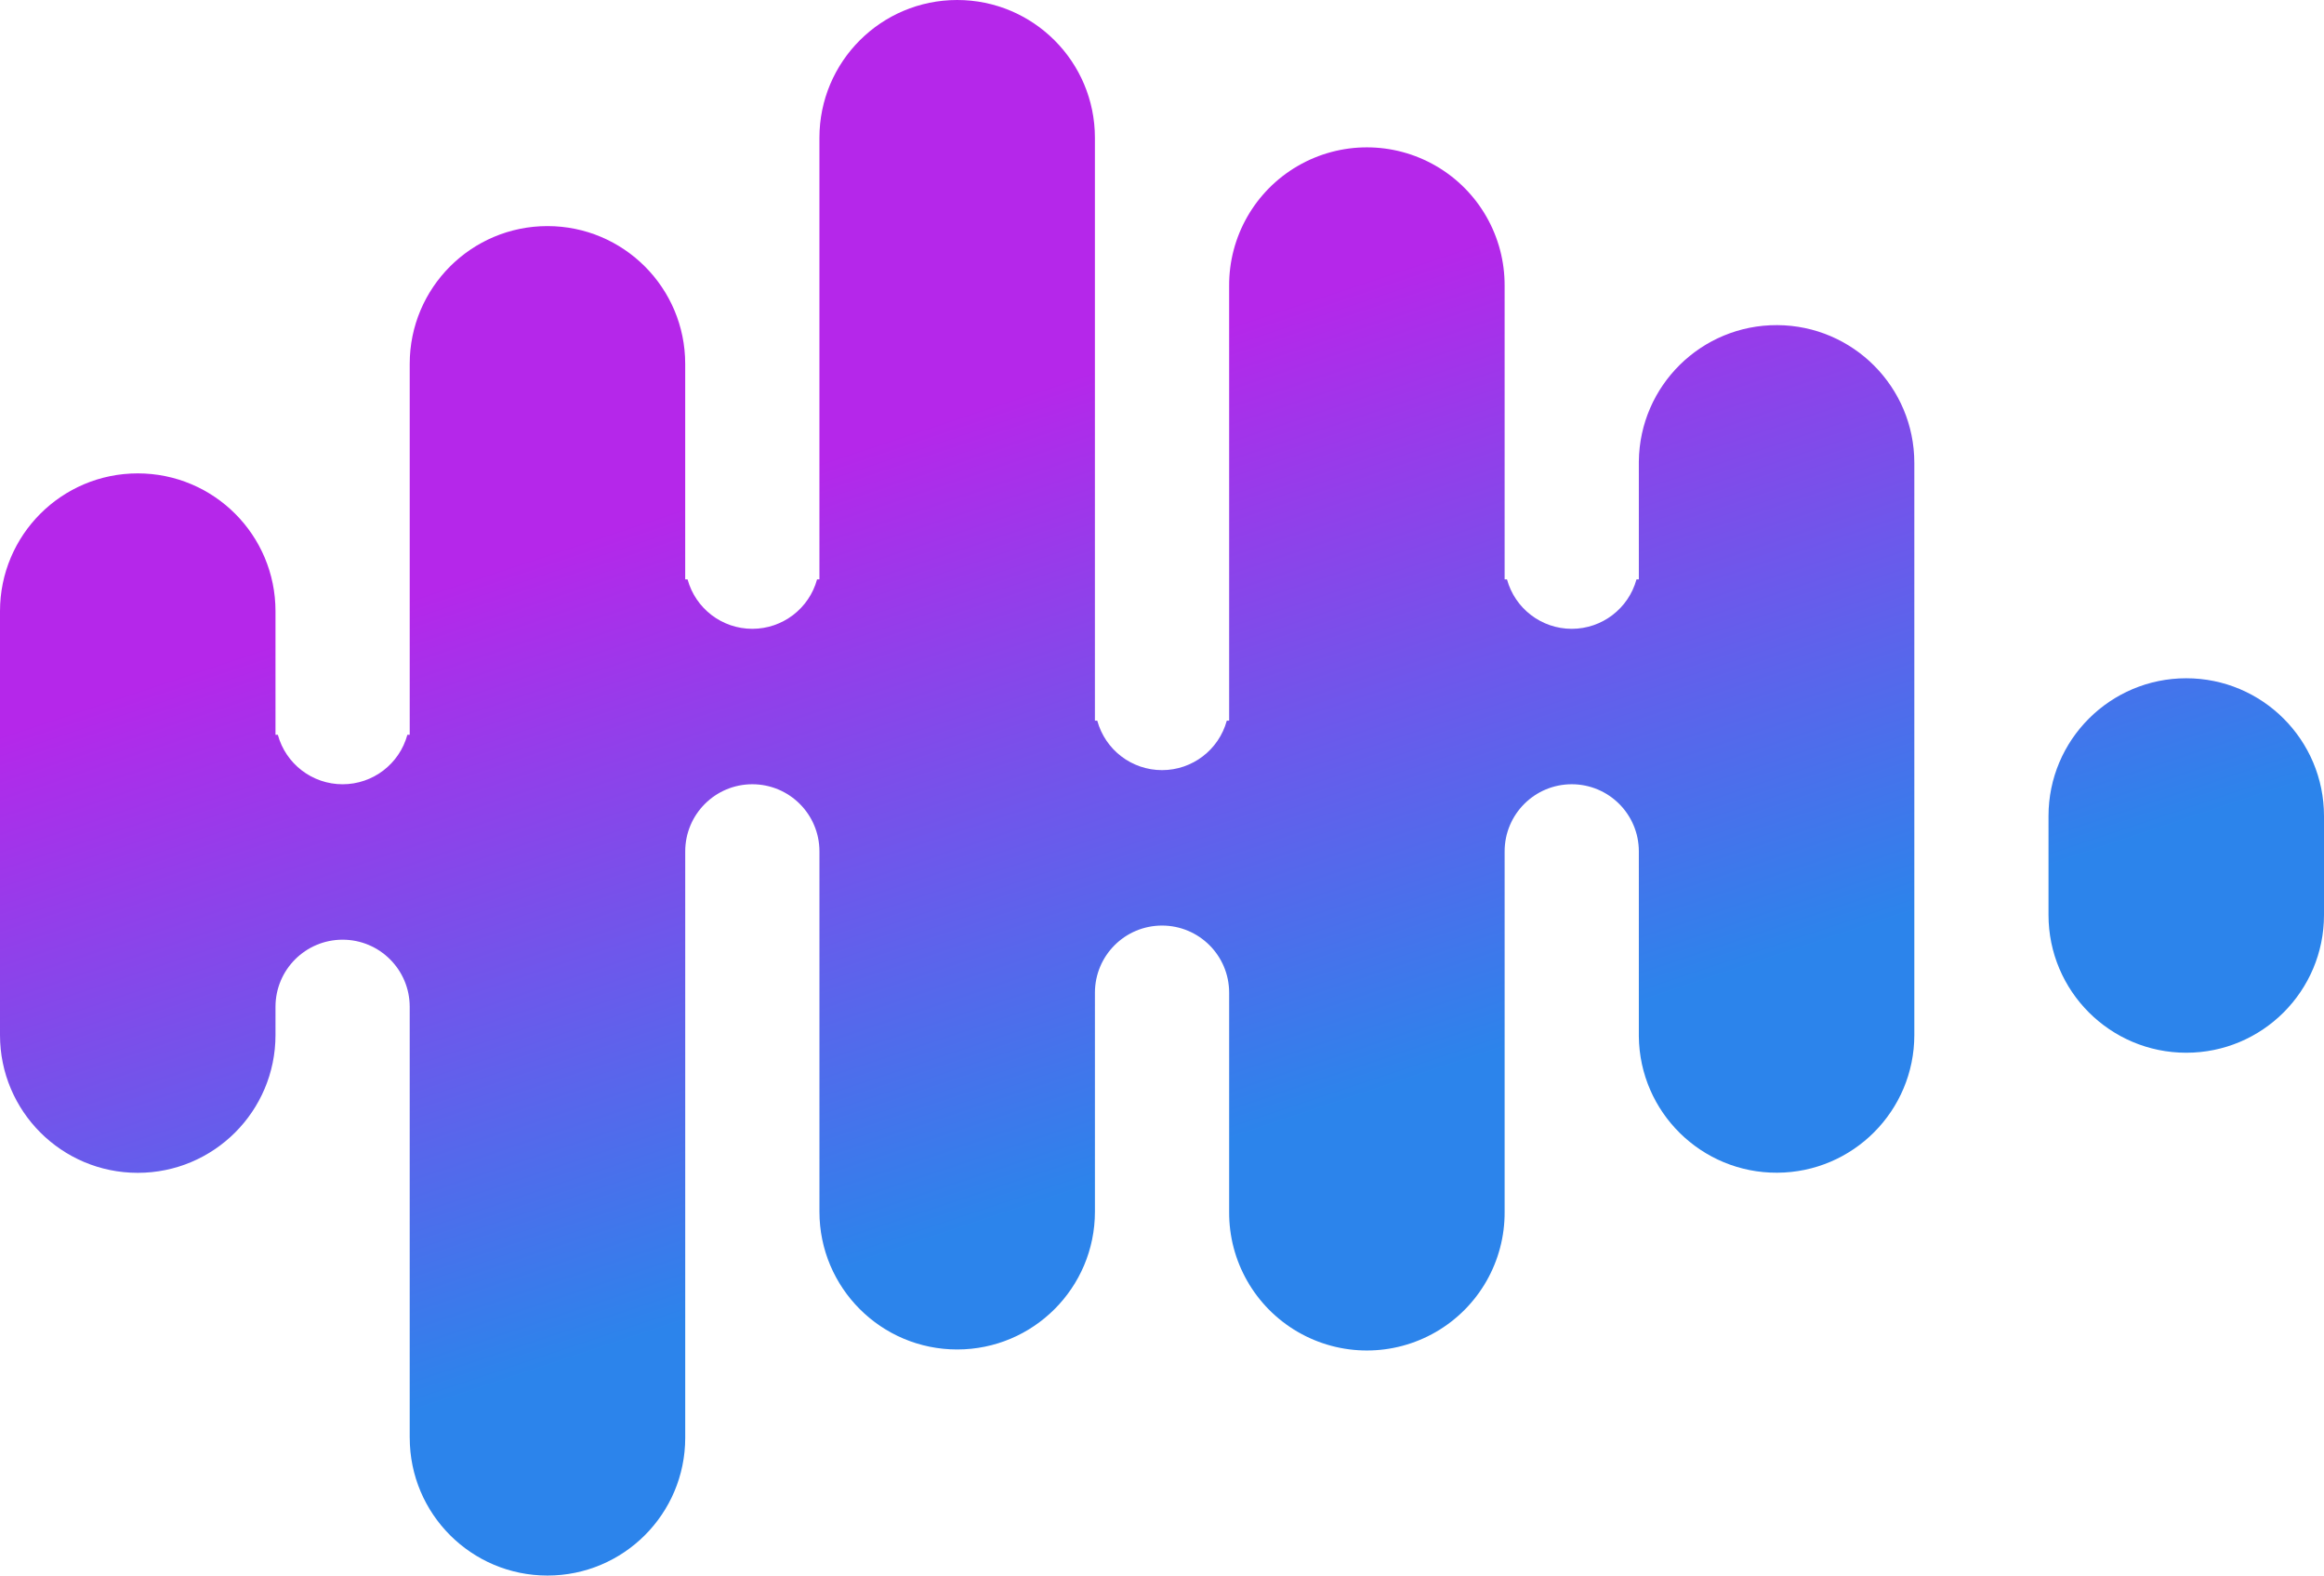
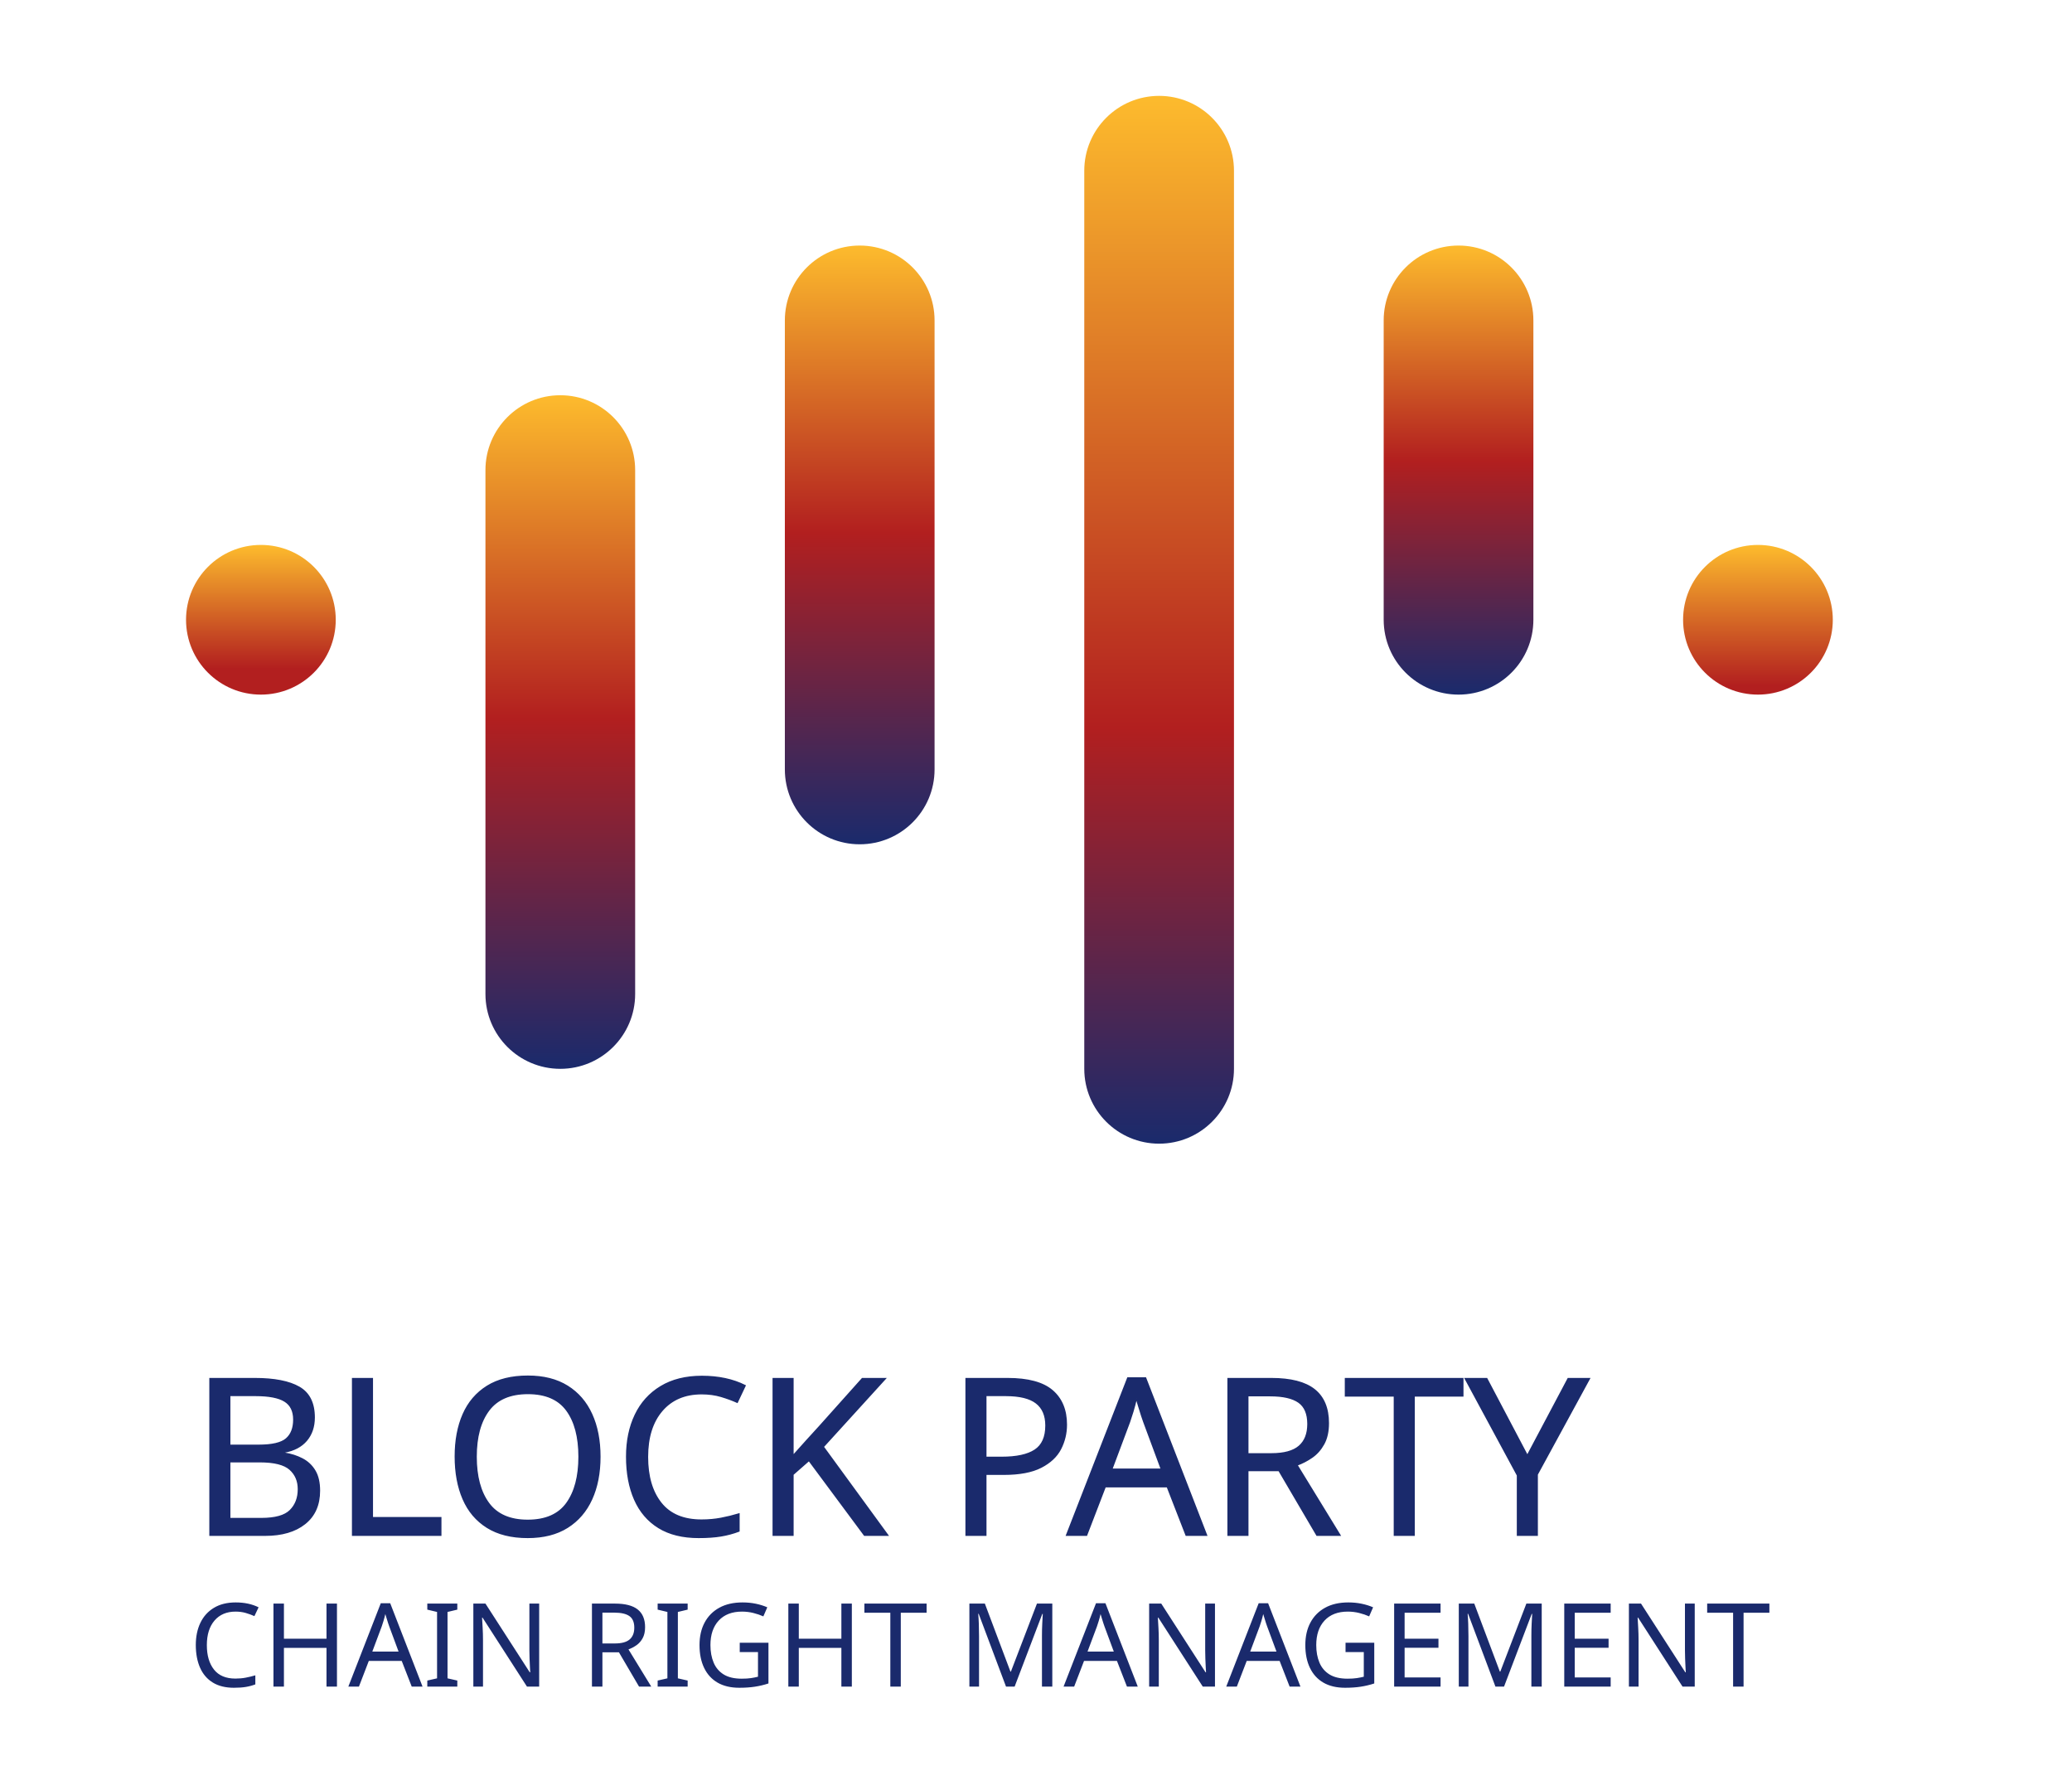
- <svg xmlns="http://www.w3.org/2000/svg" viewBox="-453.864 -238.896 306.728 207.904">
-   <defs>
-     <style>
-       .cls-1 {
-         fill: url(#linear-gradient);
-       }
-     </style>
-     <linearGradient id="linear-gradient" x1="0.362" y1="0.287" x2="0.571" y2="0.705" gradientUnits="objectBoundingBox">
-       <stop offset="0" stop-color="#b527ea" />
-       <stop offset="1" stop-color="#2c84eb" />
-     </linearGradient>
-   </defs>
-   <path id="Union_1" data-name="Union 1" class="cls-1" d="M54.074,189.724V132.854a8.857,8.857,0,0,0-17.714,0v3.728a18.18,18.18,0,1,1-36.36,0V80.645a18.18,18.18,0,0,1,36.36,0V96.96h.31a8.86,8.86,0,0,0,17.095,0h.31V48.014a18.18,18.18,0,1,1,36.36,0V76.449h.31a8.86,8.86,0,0,0,17.095,0h.31V18.18a18.18,18.18,0,1,1,36.36,0V95.095h.31a8.86,8.86,0,0,0,17.095,0h.31V37.759a18.18,18.18,0,1,1,36.359,0v38.69h.311a8.86,8.86,0,0,0,17.095,0h.309V60.892a18.18,18.18,0,0,1,36.359.174v75.517a18.18,18.18,0,0,1-36.359.174V112.343a8.857,8.857,0,0,0-17.714,0V159.89a18.18,18.18,0,1,1-36.359,0v-28.9a8.857,8.857,0,0,0-17.714,0v28.9a18.18,18.18,0,0,1-36.36,0V112.343a8.857,8.857,0,0,0-17.714,0v77.38a18.18,18.18,0,1,1-36.36,0Zm216.294-68.99V107.681a18.18,18.18,0,0,1,36.36,0v13.053a18.18,18.18,0,1,1-36.36,0Z" transform="translate(-453.864 -238.896)" />
+ <svg xmlns="http://www.w3.org/2000/svg" version="1.1" id="Layer_1" x="0px" y="0px" width="1559.061px" height="1342.905px" viewBox="0 0 1559.061 1342.905" enable-background="new 0 0 1559.061 1342.905" xml:space="preserve">
+   <linearGradient id="SVGID_1_" gradientUnits="userSpaceOnUse" x1="872.173" y1="72.146" x2="872.173" y2="860.659">
+     <stop offset="0" style="stop-color:#FDBB2D" />
+     <stop offset="0.603" style="stop-color:#B21F1F" />
+     <stop offset="1" style="stop-color:#1A2A6C" />
+   </linearGradient>
+   <path fill="url(#SVGID_1_)" d="M872.173,860.659L872.173,860.659c-31.102,0-56.319-25.221-56.319-56.319V128.465  c0-31.103,25.218-56.319,56.319-56.319l0,0c31.106,0,56.319,25.217,56.319,56.319v675.874  C928.492,835.438,903.279,860.659,872.173,860.659z" />
+   <linearGradient id="SVGID_2_" gradientUnits="userSpaceOnUse" x1="196.306" y1="410.077" x2="196.306" y2="522.726">
+     <stop offset="0" style="stop-color:#FDBB2D" />
+     <stop offset="0.827" style="stop-color:#B21F1F" />
+   </linearGradient>
+   <path fill="url(#SVGID_2_)" d="M196.306,522.726L196.306,522.726c-31.107,0-56.322-25.219-56.322-56.326l0,0  c0-31.108,25.215-56.324,56.322-56.324l0,0c31.107,0,56.323,25.216,56.323,56.324l0,0  C252.629,497.507,227.413,522.726,196.306,522.726z" />
+   <linearGradient id="SVGID_3_" gradientUnits="userSpaceOnUse" x1="421.595" y1="297.435" x2="421.595" y2="804.34">
+     <stop offset="0" style="stop-color:#FDBB2D" />
+     <stop offset="0.48" style="stop-color:#B21F1F" />
+     <stop offset="1" style="stop-color:#1A2A6C" />
+   </linearGradient>
+   <path fill="url(#SVGID_3_)" d="M421.595,804.339L421.595,804.339c-31.107,0-56.323-25.221-56.323-56.327V353.757  c0-31.106,25.216-56.322,56.323-56.322l0,0c31.107,0,56.324,25.215,56.324,56.322v394.255  C477.918,779.119,452.702,804.339,421.595,804.339z" />
+   <linearGradient id="SVGID_4_" gradientUnits="userSpaceOnUse" x1="646.883" y1="184.789" x2="646.883" y2="635.365">
+     <stop offset="0" style="stop-color:#FDBB2D" />
+     <stop offset="0.48" style="stop-color:#B21F1F" />
+     <stop offset="1" style="stop-color:#1A2A6C" />
+   </linearGradient>
+   <path fill="url(#SVGID_4_)" d="M646.879,635.365L646.879,635.365c-31.099,0-56.319-25.218-56.319-56.32V241.111  c0-31.106,25.221-56.322,56.319-56.322l0,0c31.115,0,56.328,25.216,56.328,56.322v337.935  C703.207,610.147,677.994,635.365,646.879,635.365z" />
+   <linearGradient id="SVGID_5_" gradientUnits="userSpaceOnUse" x1="1097.464" y1="184.789" x2="1097.464" y2="522.726">
+     <stop offset="0" style="stop-color:#FDBB2D" />
+     <stop offset="0.48" style="stop-color:#B21F1F" />
+     <stop offset="1" style="stop-color:#1A2A6C" />
+   </linearGradient>
+   <path fill="url(#SVGID_5_)" d="M1097.464,522.726L1097.464,522.726c-31.107,0-56.32-25.219-56.32-56.326v-225.29  c0-31.106,25.213-56.322,56.32-56.322l0,0c31.101,0,56.32,25.216,56.32,56.322V466.4  C1153.784,497.507,1128.564,522.726,1097.464,522.726z" />
+   <linearGradient id="SVGID_6_" gradientUnits="userSpaceOnUse" x1="1322.753" y1="410.077" x2="1322.753" y2="522.726">
+     <stop offset="0" style="stop-color:#FDBB2D" />
+     <stop offset="0.942" style="stop-color:#B21F1F" />
+   </linearGradient>
+   <path fill="url(#SVGID_6_)" d="M1322.757,522.726L1322.757,522.726c-31.114,0-56.327-25.219-56.327-56.326l0,0  c0-31.108,25.213-56.324,56.327-56.324l0,0c31.099,0,56.319,25.216,56.319,56.324l0,0  C1379.076,497.507,1353.855,522.726,1322.757,522.726z" />
+   <text transform="matrix(1 0 0 1 141.9834 1155.327)" fill="#1A2A6C" stroke="#1A2A6C" stroke-miterlimit="10" font-family="'MUSICNET'" font-size="165.097">BLOCK PARTY</text>
+   <text transform="matrix(1 0 0 1 141.9844 1269.235)" fill="#1A2A6C" font-family="'TruenoBd'" font-size="87.492">CHAIN RIGHT MANAGEMENT</text>
</svg>
